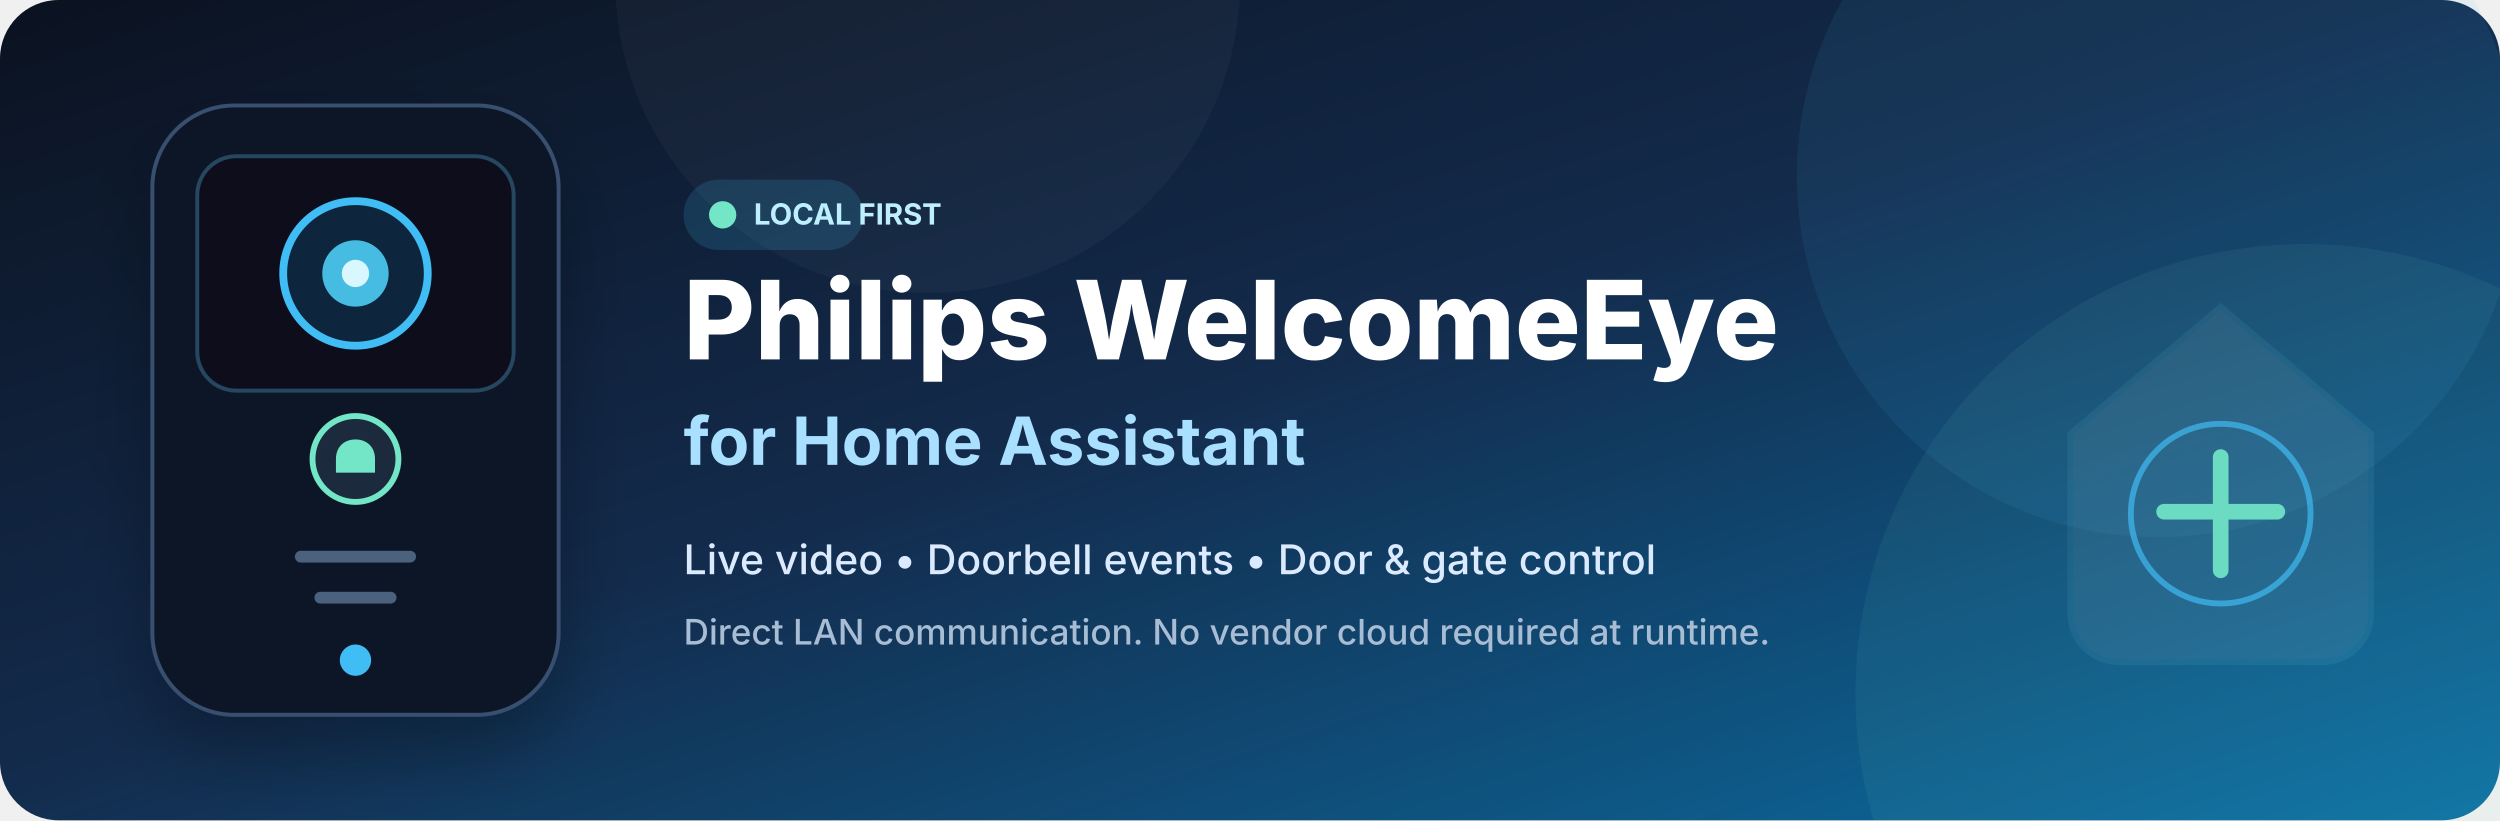
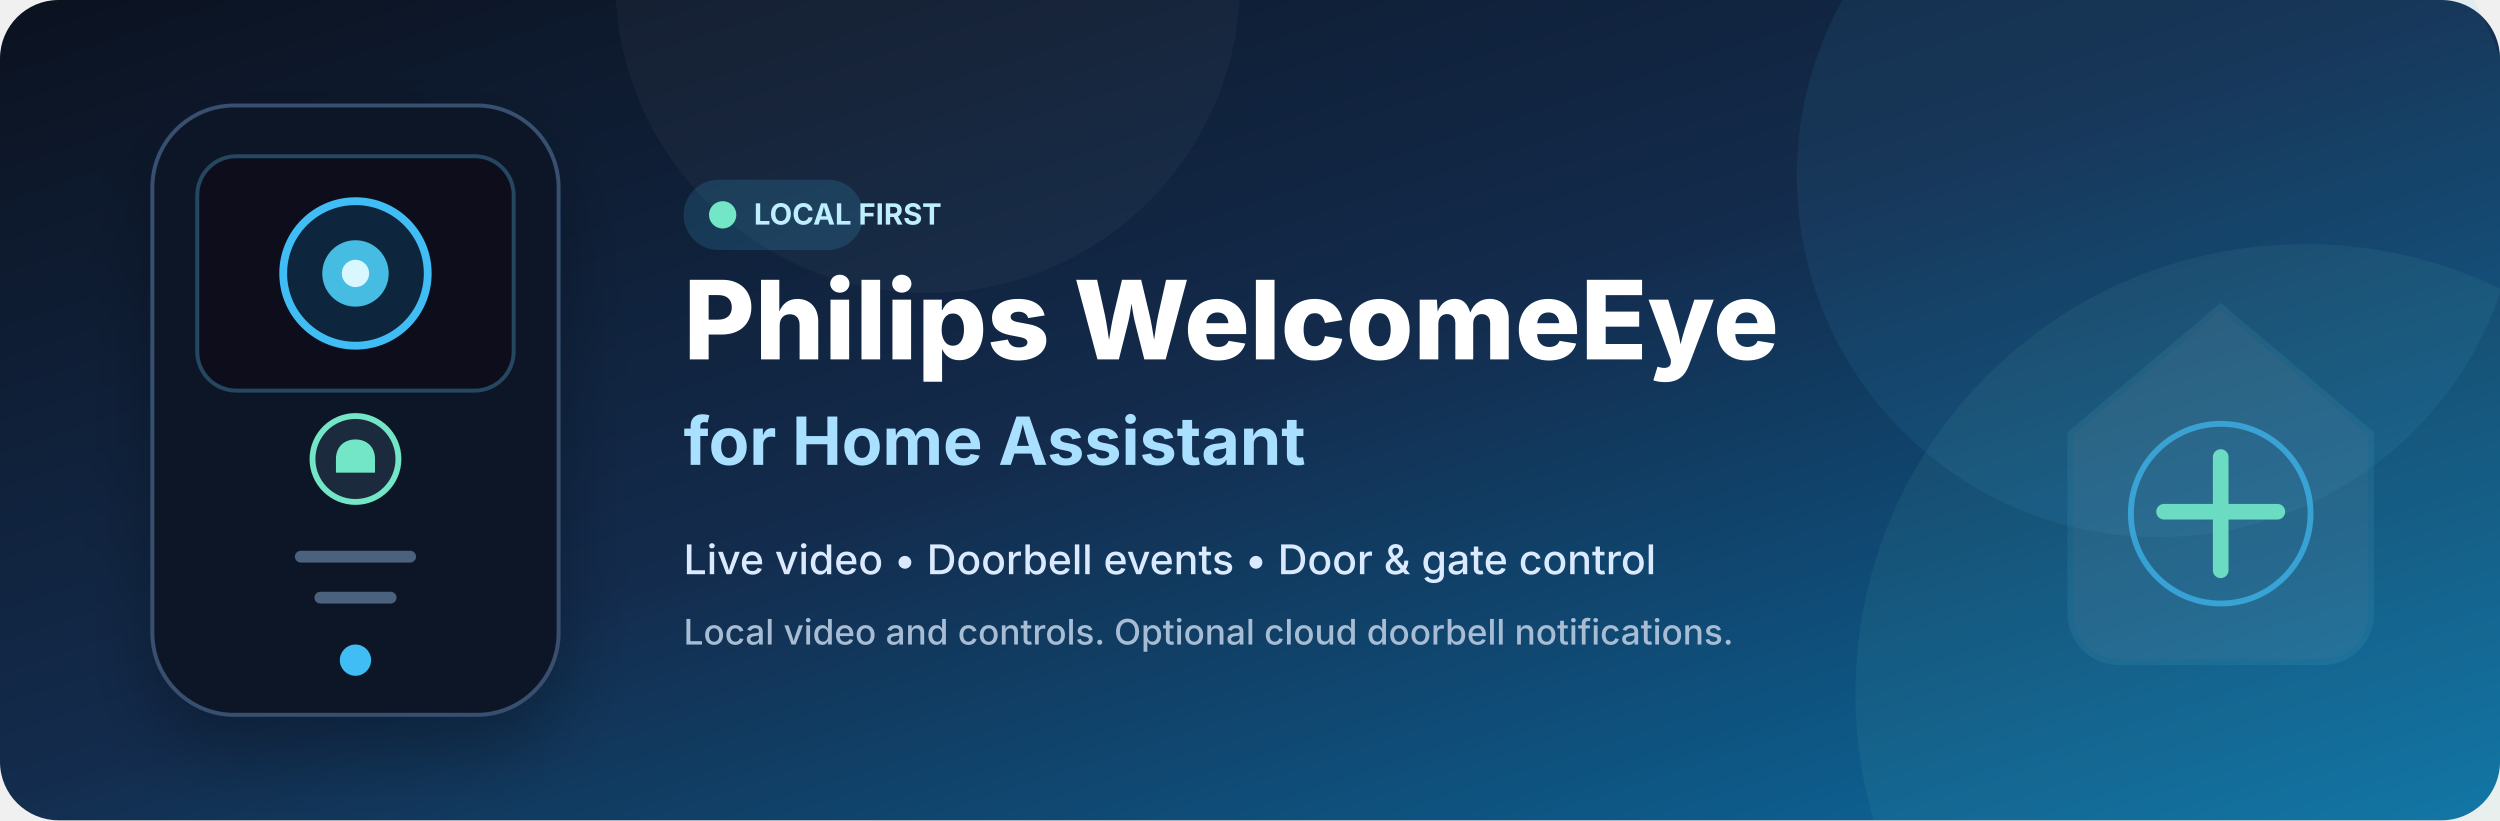
<svg xmlns="http://www.w3.org/2000/svg" width="1280" height="420" viewBox="0 0 1280 420" role="img" aria-labelledby="title desc">
  <defs>
    <linearGradient id="bg" x1="0" y1="0" x2="1" y2="1">
      <stop offset="0" stop-color="#0b1220" />
      <stop offset="0.48" stop-color="#132b4c" />
      <stop offset="1" stop-color="#0b6fa4" />
    </linearGradient>
    <linearGradient id="accent" x1="0" y1="0" x2="1" y2="1">
      <stop offset="0" stop-color="#41bdf5" />
      <stop offset="1" stop-color="#72e6c7" />
    </linearGradient>
    <filter id="shadow" x="-20%" y="-20%" width="140%" height="140%">
      <feDropShadow dx="0" dy="18" stdDeviation="18" flood-color="#000" flood-opacity="0.28" />
    </filter>
  </defs>
  <rect width="1280" height="420" rx="30" fill="url(#bg)" />
  <circle cx="1105" cy="90" r="185" fill="#41bdf5" opacity="0.08" />
  <circle cx="1180" cy="355" r="230" fill="#72e6c7" opacity="0.07" />
  <circle cx="475" cy="-10" r="160" fill="#ffffff" opacity="0.035" />
  <g transform="translate(78 54)" filter="url(#shadow)">
    <rect x="0" y="0" width="208" height="312" rx="42" fill="#111827" stroke="#38506f" stroke-width="2" />
    <rect x="23" y="26" width="162" height="120" rx="20" fill="#07111f" stroke="#274661" stroke-width="2" />
    <circle cx="104" cy="86" r="37" fill="#0e263c" stroke="#41bdf5" stroke-width="4" />
    <circle cx="104" cy="86" r="17" fill="#4cc9f0" opacity="0.92" />
    <circle cx="104" cy="86" r="7" fill="#d8f7ff" />
    <circle cx="104" cy="181" r="22" fill="#1d2b3c" stroke="#72e6c7" stroke-width="3" />
    <path d="M94 181c0-6 4-10 10-10s10 4 10 10v7H94z" fill="#72e6c7" />
    <path d="M76 231h56" stroke="#4b627e" stroke-width="6" stroke-linecap="round" />
    <path d="M86 252h36" stroke="#4b627e" stroke-width="6" stroke-linecap="round" />
    <circle cx="104" cy="284" r="8" fill="#41bdf5" />
  </g>
  <g transform="translate(350 92)">
    <rect x="0" y="0" width="92" height="36" rx="18" fill="#41bdf5" opacity="0.16" />
    <circle cx="20" cy="18" r="7" fill="#72e6c7" />
    <text x="36" y="23" fill="#bdefff" font-size="15" font-weight="700" font-family="Inter,Segoe UI,Arial,sans-serif">LOCAL FIRST</text>
    <text x="0" y="92" fill="#ffffff" font-size="56" font-weight="800" font-family="Inter,Segoe UI,Arial,sans-serif">Philips WelcomeEye</text>
    <text x="0" y="146" fill="#a9dfff" font-size="34" font-weight="650" font-family="Inter,Segoe UI,Arial,sans-serif">for Home Assistant</text>
    <text x="0" y="202" fill="#dbeafe" font-size="21" font-weight="450" font-family="Inter,Segoe UI,Arial,sans-serif">Live video • Doorbell events • Door &amp; gate control</text>
-     <text x="0" y="238" fill="#a8bdd4" font-size="18" font-weight="450" font-family="Inter,Segoe UI,Arial,sans-serif">Direct LAN communication. No vendor cloud required at runtime.</text>
+     <text x="0" y="238" fill="#a8bdd4" font-size="18" font-weight="450" font-family="Inter,Segoe UI,Arial,sans-serif">Local video and controls. Optional cloud doorbell notifications.</text>
  </g>
  <g transform="translate(1060 157)" opacity="0.92">
    <path d="M0 65 77 0l77 65v92c0 14-11 25-25 25H25c-14 0-25-11-25-25z" fill="#ffffff" opacity="0.08" stroke="#8be5ff" stroke-width="3" />
    <path d="M48 105h58M77 77v58" stroke="#72e6c7" stroke-width="8" stroke-linecap="round" />
    <circle cx="77" cy="106" r="46" fill="none" stroke="#41bdf5" stroke-width="3" opacity="0.75" />
  </g>
</svg>
